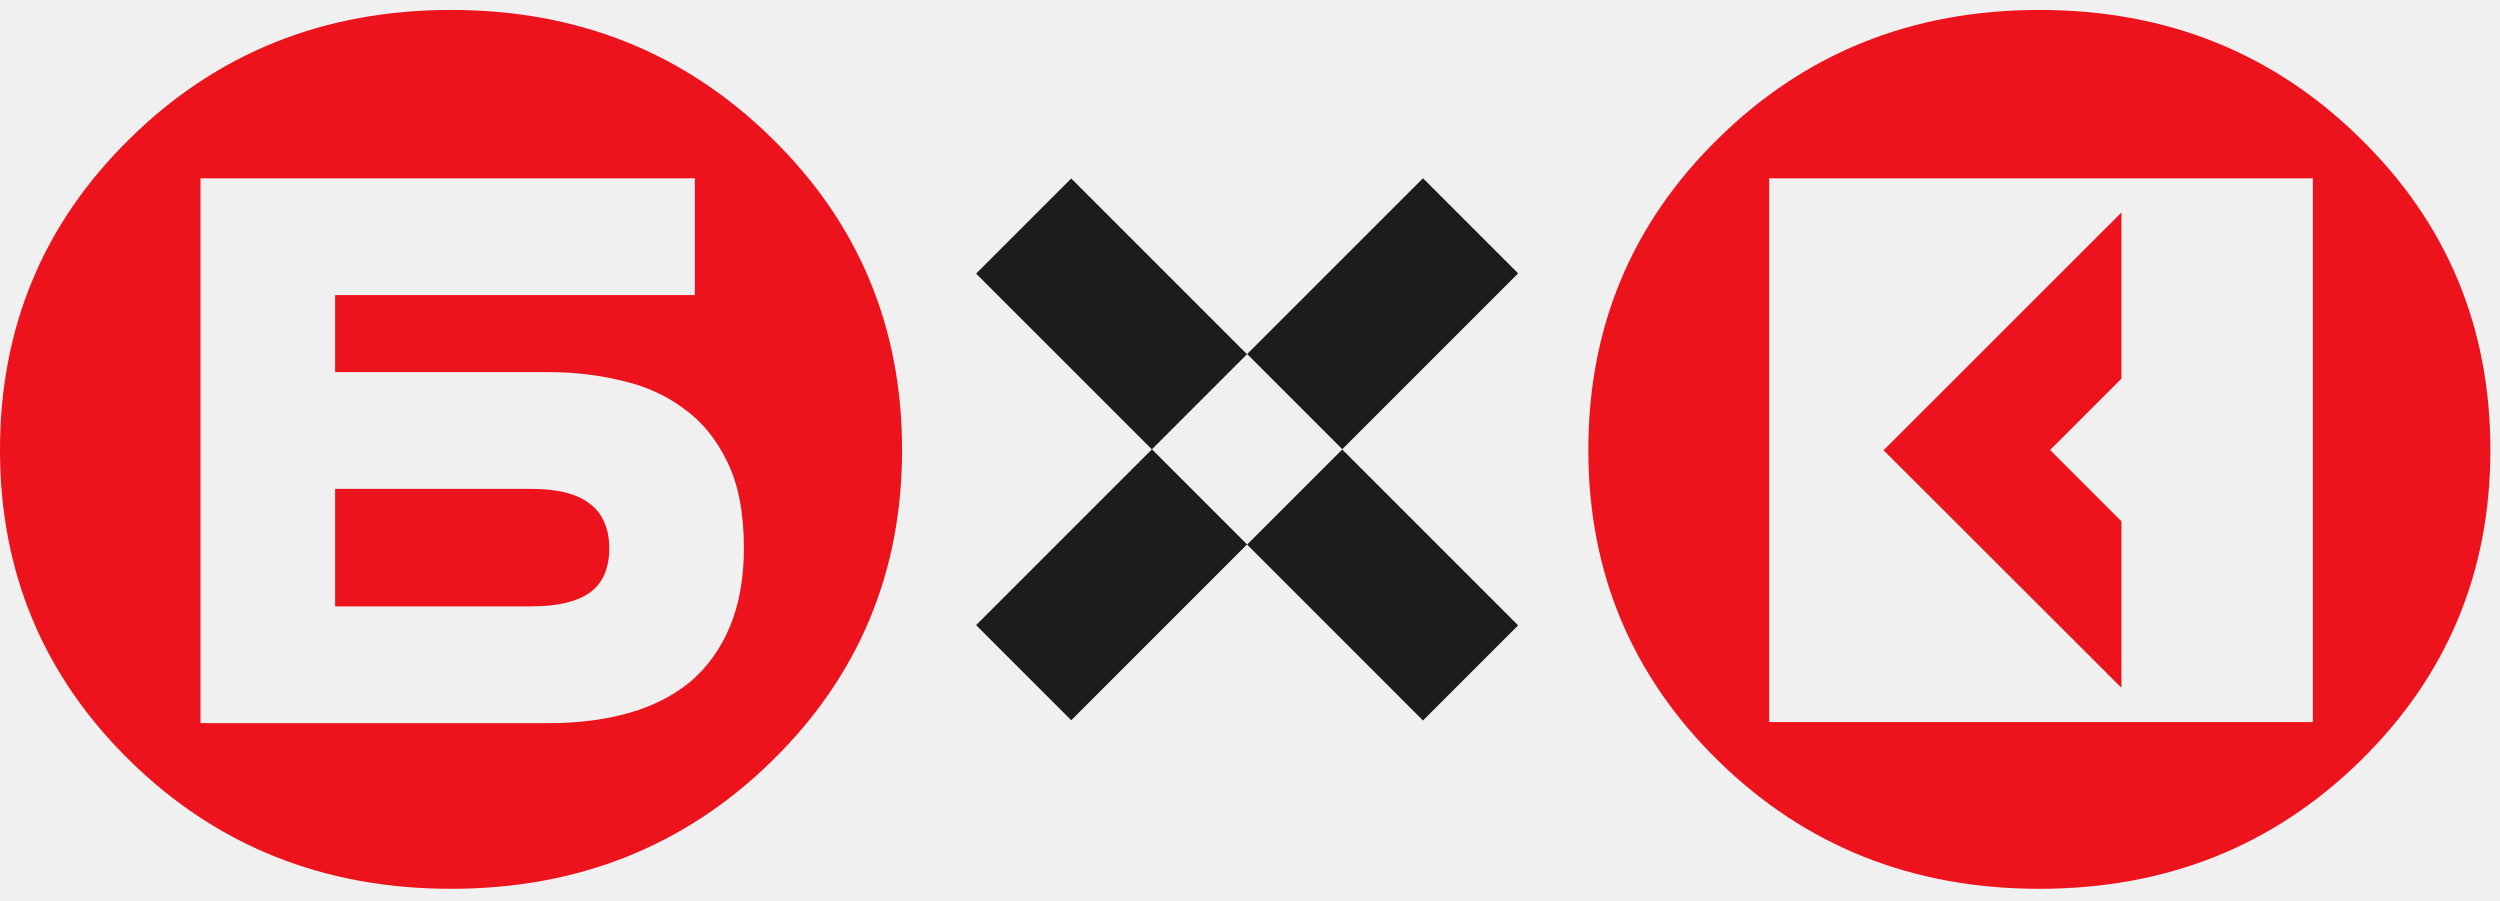
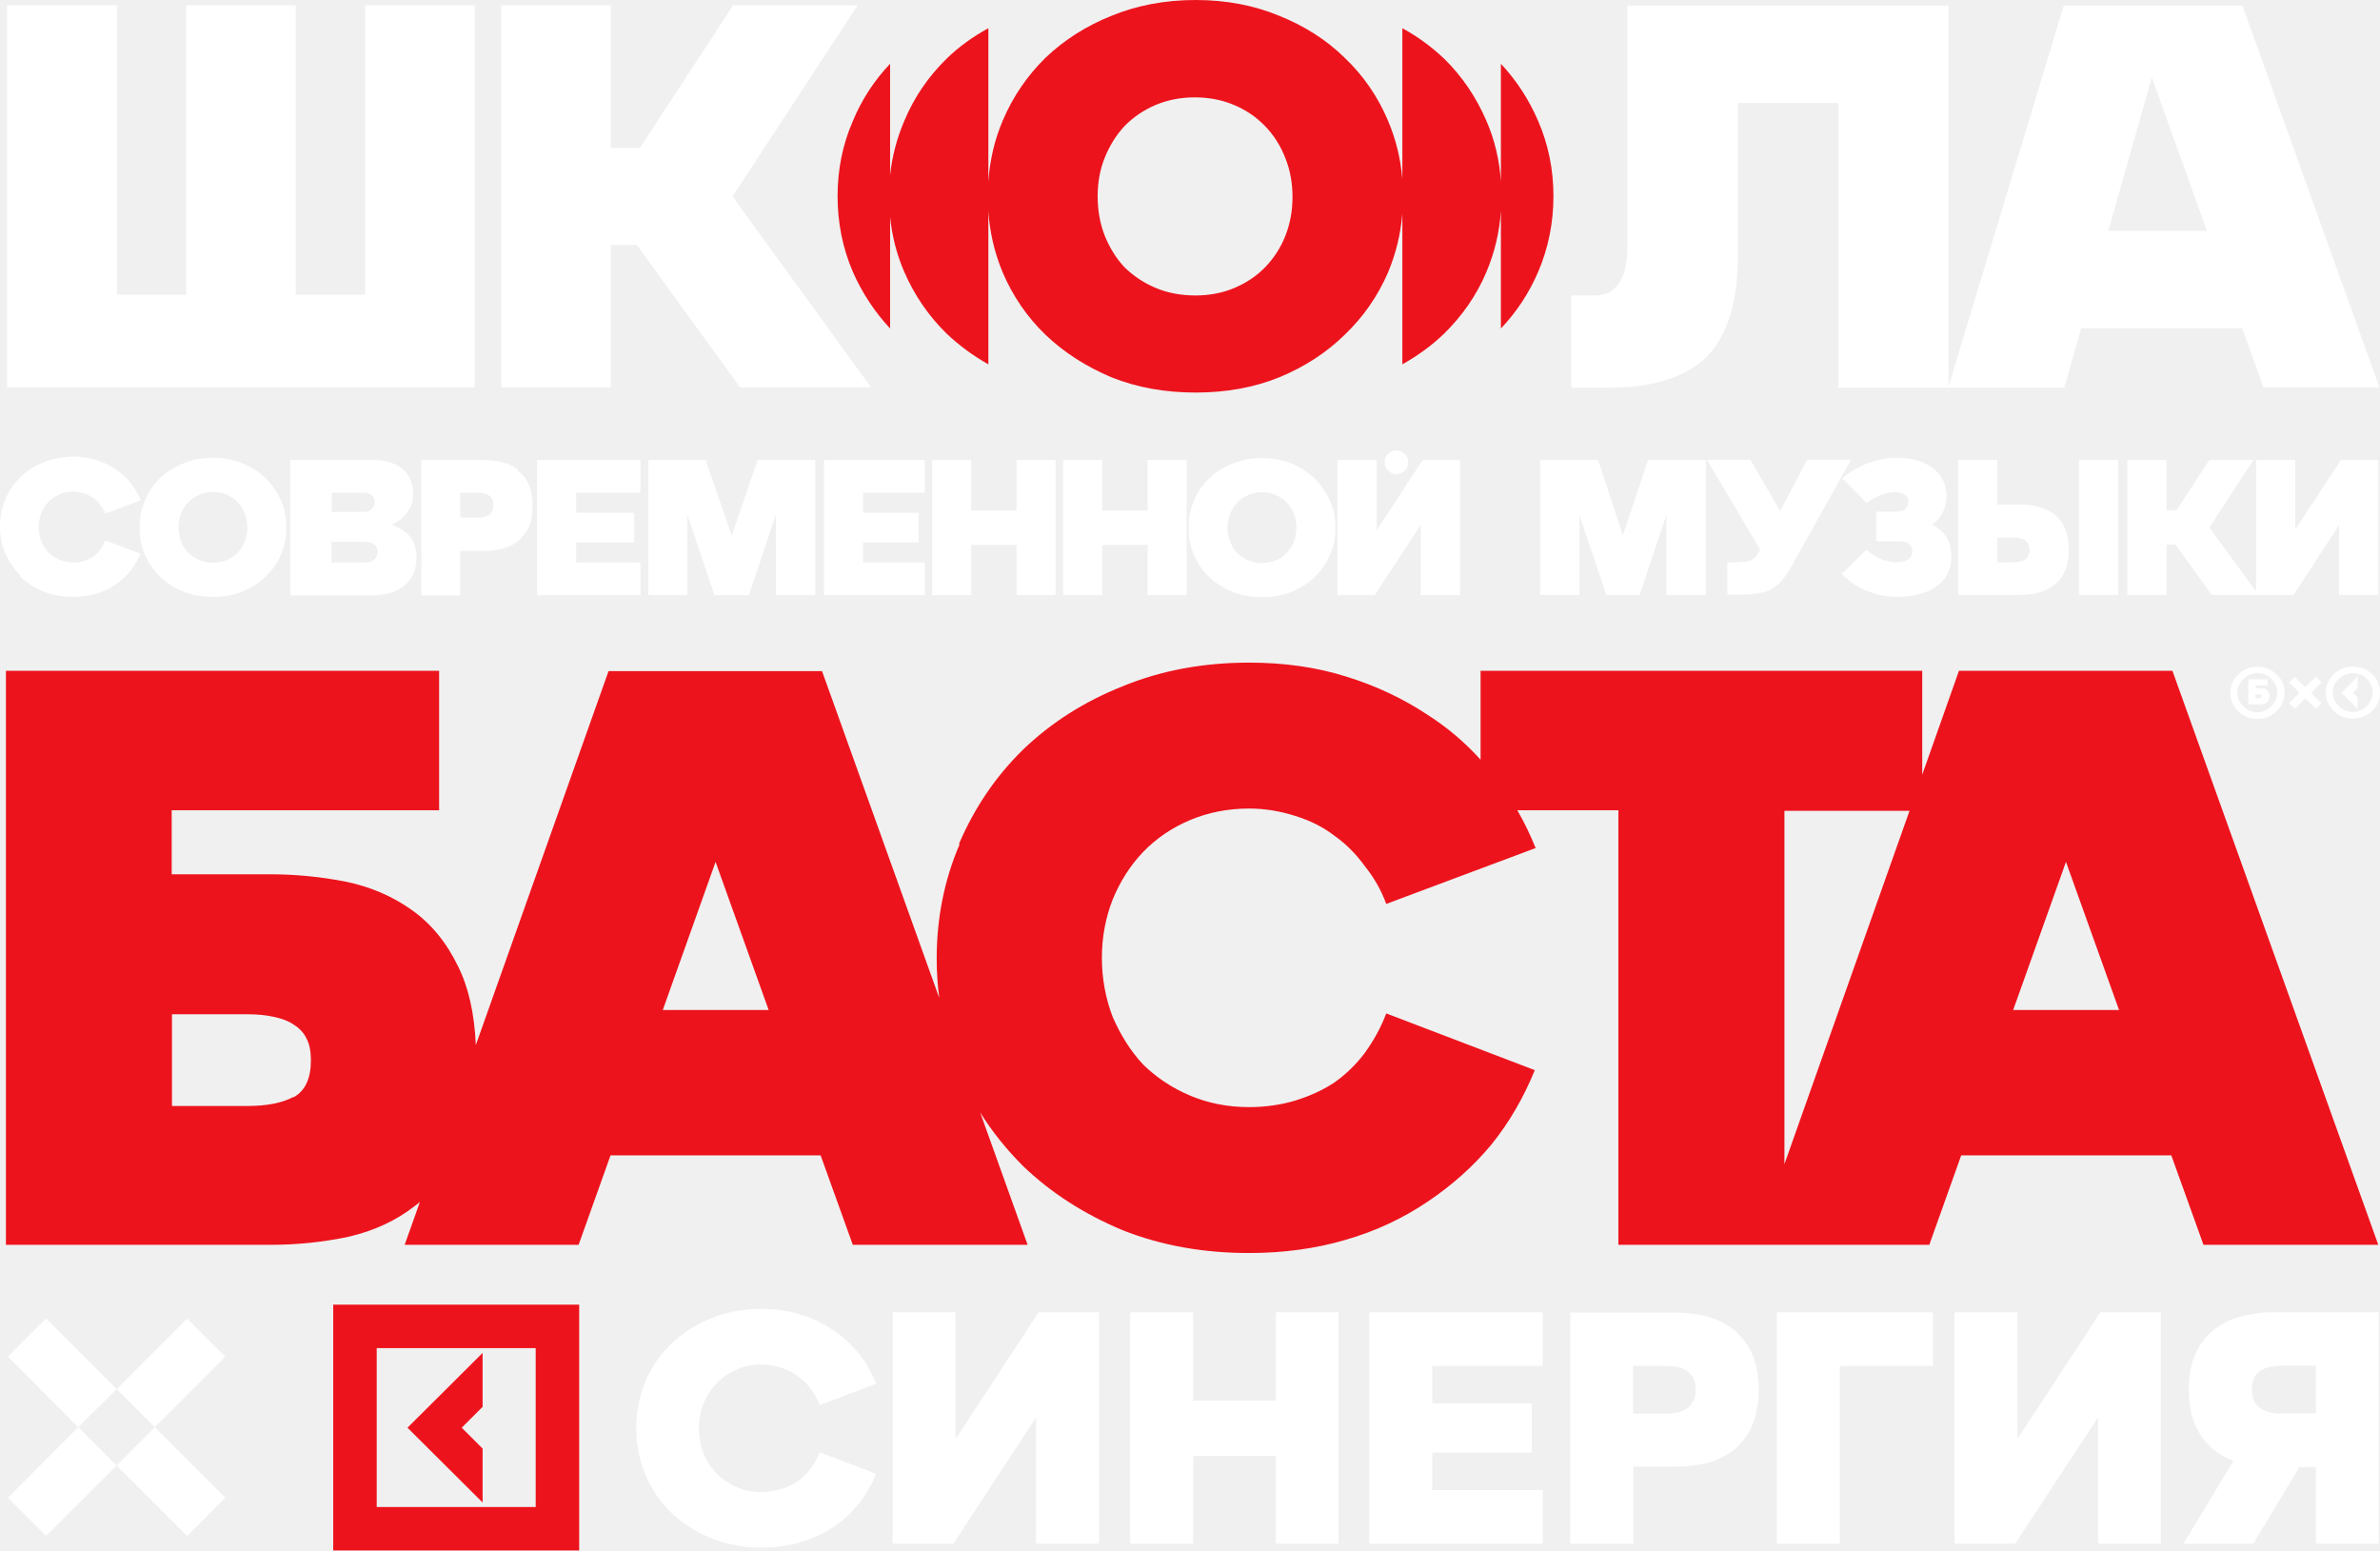
- <svg xmlns="http://www.w3.org/2000/svg" width="111" height="40" viewBox="0 0 111 40" fill="none">
-   <path d="M20.026 0.441C25.655 0.441 30.4 2.337 34.261 6.129C38.122 9.904 40.052 14.521 40.052 19.978C40.052 25.417 38.122 30.025 34.261 33.8C30.4 37.575 25.655 39.463 20.026 39.463C14.398 39.463 9.653 37.575 5.792 33.8C1.931 30.025 4.89529e-05 25.417 0 19.978C0 14.521 1.931 9.904 5.792 6.129C9.653 2.337 14.398 0.441 20.026 0.441ZM90.547 0.441C96.175 0.441 100.92 2.337 104.781 6.129C108.642 9.904 110.573 14.521 110.573 19.978C110.573 25.417 108.642 30.025 104.781 33.8C100.92 37.575 96.175 39.463 90.547 39.463C84.918 39.463 80.174 37.575 76.312 33.8C72.452 30.025 70.522 25.417 70.522 19.978C70.522 14.521 72.451 9.904 76.312 6.129C80.174 2.337 84.918 0.441 90.547 0.441ZM8.902 7.919V32.107H24.391C25.68 32.107 26.855 31.957 27.915 31.657C28.975 31.358 29.885 30.896 30.645 30.274C31.405 29.63 31.993 28.812 32.407 27.821C32.822 26.831 33.029 25.668 33.029 24.332C33.029 22.789 32.787 21.522 32.304 20.531C31.82 19.518 31.174 18.723 30.368 18.147C29.562 17.548 28.641 17.133 27.605 16.902C26.568 16.649 25.496 16.523 24.391 16.523H14.88V13.102H30.852V7.919H8.902ZM78.55 32.061H102.691V7.919H78.55V32.061ZM23.597 21.706C24.195 21.706 24.714 21.764 25.151 21.879C25.589 21.994 25.946 22.166 26.223 22.397C26.499 22.604 26.706 22.88 26.845 23.226C26.983 23.548 27.052 23.918 27.052 24.332C27.052 25.253 26.752 25.922 26.153 26.336C25.578 26.728 24.725 26.923 23.597 26.923H14.88V21.706H23.597Z" fill="#ED131C" />
-   <path d="M63.181 31.99L55.367 24.174L47.563 31.979L43.339 27.756L51.144 19.952L43.339 12.148L47.563 7.924L55.367 15.728L51.146 19.949L55.374 24.177L59.595 19.957L67.405 27.766L63.181 31.99ZM59.598 19.944L55.374 15.72L63.181 7.914L67.405 12.137L59.598 19.944Z" fill="#1C1C1C" />
-   <path d="M94.192 16.812L91.024 19.979L94.192 23.147V30.537L83.631 19.992L94.192 9.435V16.812Z" fill="#ED131C" />
+ <svg xmlns="http://www.w3.org/2000/svg" width="218" height="142" viewBox="0 0 218 142" fill="none">
+   <path d="M1.836 52.804C2.431 53.373 3.156 53.838 3.983 54.174C4.811 54.51 5.716 54.665 6.699 54.665C7.449 54.665 8.148 54.562 8.794 54.381C9.441 54.2 10.036 53.916 10.553 53.554C11.097 53.192 11.536 52.779 11.924 52.313C12.312 51.822 12.623 51.279 12.855 50.711L9.648 49.496C9.519 49.806 9.364 50.09 9.182 50.349C9.001 50.607 8.769 50.814 8.536 50.995C8.277 51.15 7.993 51.279 7.682 51.383C7.372 51.486 7.036 51.512 6.699 51.512C6.234 51.512 5.82 51.434 5.432 51.254C5.044 51.099 4.708 50.866 4.423 50.582C4.139 50.297 3.932 49.935 3.776 49.548C3.621 49.134 3.544 48.721 3.544 48.281C3.544 47.842 3.621 47.402 3.776 47.015C3.932 46.601 4.164 46.265 4.423 45.981C4.708 45.697 5.044 45.464 5.432 45.283C5.82 45.128 6.26 45.025 6.699 45.025C7.036 45.025 7.372 45.076 7.682 45.18C7.993 45.283 8.277 45.412 8.536 45.593C8.794 45.774 9.001 45.981 9.182 46.239C9.389 46.498 9.545 46.756 9.648 47.041L12.881 45.826C12.649 45.231 12.338 44.688 11.95 44.223C11.562 43.732 11.097 43.319 10.579 42.957C10.036 42.595 9.467 42.337 8.82 42.13C8.174 41.923 7.475 41.82 6.725 41.82C5.742 41.82 4.811 42.001 4.009 42.337C3.182 42.673 2.457 43.112 1.862 43.706C1.267 44.275 0.802 44.973 0.491 45.748C0.155 46.524 0 47.325 0 48.204C0 49.083 0.155 49.91 0.491 50.685C0.828 51.46 1.293 52.132 1.862 52.701L1.836 52.804Z" fill="white" />
+   <path d="M13.269 50.788C13.605 51.564 14.071 52.236 14.64 52.804C15.235 53.373 15.959 53.838 16.787 54.174C17.615 54.51 18.52 54.665 19.503 54.665C20.486 54.665 21.391 54.51 22.219 54.174C23.047 53.838 23.745 53.373 24.34 52.804C24.935 52.236 25.4 51.564 25.737 50.788C26.073 50.013 26.228 49.186 26.228 48.307C26.228 47.428 26.073 46.601 25.737 45.852C25.4 45.076 24.935 44.404 24.34 43.81C23.745 43.241 23.047 42.776 22.219 42.44C21.391 42.104 20.512 41.923 19.503 41.923C18.494 41.923 17.589 42.104 16.787 42.44C15.959 42.776 15.235 43.215 14.64 43.81C14.045 44.378 13.58 45.076 13.269 45.852C12.933 46.627 12.778 47.428 12.778 48.307C12.778 49.186 12.933 50.013 13.269 50.788ZM16.58 47.041C16.735 46.653 16.942 46.317 17.227 46.007C17.511 45.722 17.848 45.49 18.235 45.309C18.623 45.154 19.063 45.05 19.503 45.05C19.943 45.05 20.382 45.128 20.77 45.309C21.158 45.464 21.495 45.697 21.779 46.007C22.064 46.291 22.271 46.653 22.426 47.041C22.581 47.428 22.659 47.842 22.659 48.307C22.659 48.772 22.581 49.16 22.426 49.574C22.271 49.961 22.064 50.297 21.779 50.607C21.495 50.892 21.184 51.124 20.796 51.279C20.408 51.434 19.968 51.538 19.529 51.538C19.089 51.538 18.623 51.46 18.235 51.279C17.848 51.124 17.511 50.892 17.227 50.607C16.942 50.323 16.735 49.961 16.58 49.574C16.425 49.16 16.347 48.746 16.347 48.307C16.347 47.868 16.425 47.428 16.58 47.041Z" fill="white" />
+   <path d="M37.532 46.601C37.739 46.188 37.842 45.722 37.842 45.154C37.842 44.766 37.765 44.404 37.636 44.042C37.506 43.655 37.299 43.345 36.989 43.06C36.704 42.776 36.316 42.543 35.851 42.388C35.385 42.207 34.816 42.13 34.169 42.13H26.591V54.536H34.014C34.428 54.536 34.868 54.484 35.359 54.407C35.851 54.303 36.291 54.123 36.704 53.864C37.118 53.606 37.48 53.244 37.739 52.778C38.023 52.313 38.153 51.719 38.153 50.995C38.153 50.711 38.101 50.401 38.023 50.065C37.946 49.703 37.739 49.341 37.454 49.031C37.17 48.695 36.73 48.41 36.161 48.178C36.058 48.126 35.954 48.1 35.851 48.075C36.135 47.945 36.42 47.79 36.653 47.609C37.015 47.325 37.273 47.015 37.48 46.627L37.532 46.601ZM33.73 45.205C33.73 45.205 33.937 45.283 34.04 45.361C34.144 45.438 34.195 45.516 34.247 45.619C34.299 45.722 34.325 45.852 34.325 45.981C34.325 46.265 34.221 46.472 34.04 46.627C33.859 46.782 33.626 46.886 33.342 46.886H30.393V45.128H33.342C33.497 45.128 33.626 45.128 33.756 45.205H33.73ZM34.299 51.254C34.118 51.409 33.833 51.512 33.471 51.512H30.367V49.625H33.471C33.781 49.625 34.04 49.703 34.247 49.858C34.48 49.987 34.583 50.245 34.583 50.556C34.583 50.84 34.48 51.073 34.273 51.254H34.299Z" fill="white" />
+   <path d="M47.438 43.034C47.024 42.698 46.559 42.466 46.015 42.337C45.472 42.207 44.929 42.13 44.308 42.13H38.592V54.536H42.161V50.452H44.308C44.852 50.452 45.395 50.401 45.938 50.271C46.481 50.142 46.972 49.935 47.361 49.625C47.774 49.315 48.136 48.876 48.395 48.359C48.654 47.816 48.783 47.144 48.783 46.317C48.783 45.541 48.654 44.895 48.421 44.378C48.188 43.836 47.852 43.422 47.438 43.112V43.034ZM45.11 46.756C45.058 46.886 44.955 47.015 44.852 47.118C44.722 47.221 44.593 47.273 44.438 47.325C44.282 47.377 44.075 47.403 43.843 47.403H42.161V45.128H43.843C44.257 45.128 44.593 45.231 44.826 45.412C45.084 45.593 45.188 45.877 45.188 46.265C45.188 46.446 45.162 46.627 45.11 46.756Z" fill="white" />
+   <path d="M58.664 45.128V42.13H49.197V54.51H58.664V51.512H52.767V49.677H58.095V46.963H52.767V45.128H58.664Z" fill="white" />
+   <path d="M74.675 54.51V42.13H69.398L67.019 49.056L64.639 42.13H59.388V54.51H62.958V47.144L65.441 54.51H68.597L71.08 47.092V54.51H74.675Z" fill="white" />
+   <path d="M84.712 45.128V42.13H75.478V54.51H84.712V51.512H79.047V49.677H84.143V46.963H79.047V45.128H84.712Z" fill="white" />
+   <path d="M93.118 46.756H88.954V42.13H85.384V54.51H88.954V49.91H93.118V54.51H96.688V42.13H93.118V46.756Z" fill="white" />
+   <path d="M97.386 42.13V54.51H100.956V49.91H105.12V54.51H108.69V42.13H105.12V46.756H100.956V42.13H97.386Z" fill="white" />
+   <path d="M112.88 54.2C113.707 54.536 114.613 54.691 115.595 54.691C116.578 54.691 117.484 54.536 118.311 54.2C119.139 53.864 119.838 53.399 120.432 52.83C121.027 52.261 121.493 51.589 121.829 50.814C122.165 50.039 122.321 49.212 122.321 48.333C122.321 47.454 122.165 46.627 121.829 45.877C121.493 45.102 121.027 44.43 120.432 43.836C119.838 43.267 119.139 42.802 118.311 42.466C117.484 42.13 116.604 41.949 115.595 41.949C114.587 41.949 113.681 42.13 112.88 42.466C112.052 42.802 111.328 43.241 110.733 43.836C110.138 44.404 109.672 45.102 109.362 45.877C109.025 46.653 108.87 47.454 108.87 48.333C108.87 49.212 109.025 50.039 109.362 50.814C109.698 51.589 110.164 52.261 110.733 52.83C111.328 53.399 112.052 53.864 112.88 54.2ZM112.673 47.066C112.828 46.679 113.035 46.343 113.319 46.032C113.604 45.748 113.94 45.515 114.328 45.334C114.716 45.179 115.156 45.076 115.595 45.076C116.035 45.076 116.475 45.154 116.863 45.334C117.251 45.489 117.587 45.722 117.872 46.032C118.156 46.317 118.363 46.679 118.518 47.066C118.674 47.454 118.751 47.867 118.751 48.333C118.751 48.798 118.674 49.186 118.518 49.599C118.363 49.987 118.156 50.323 117.872 50.633C117.587 50.917 117.277 51.15 116.889 51.305C116.501 51.46 116.087 51.563 115.621 51.563C115.156 51.563 114.716 51.486 114.328 51.305C113.94 51.15 113.604 50.917 113.319 50.633C113.035 50.349 112.828 49.987 112.673 49.599C112.517 49.186 112.44 48.772 112.44 48.333C112.44 47.893 112.517 47.454 112.673 47.066Z" fill="white" />
+   <path d="M122.502 54.51H125.916L130.132 48.075V54.51H133.728V42.13H130.314L126.097 48.565V42.13H122.502V54.51Z" fill="white" />
+   <path d="M128.994 42.337C128.994 41.742 128.503 41.251 127.908 41.251C127.313 41.251 126.821 41.742 126.821 42.337C126.821 42.931 127.313 43.422 127.908 43.422C128.503 43.422 128.994 42.931 128.994 42.337Z" fill="white" />
+   <path d="M0.647 0.491V35.487H43.481V0.491H33.445V26.984H27.082V0.491H17.046V26.984H10.709V0.491H0.647Z" fill="white" />
+   <path d="M45.913 35.487H55.949V22.435H58.328L67.796 35.487H79.797L67.097 17.989L78.556 0.491H67.149L58.613 13.544H55.949V0.491H45.913V35.487Z" fill="white" />
+   <path d="M207.291 35.487H217.948L205.403 0.517H189.03L178.476 35.41V0.517H149.067V22.409C149.067 22.9 149.041 23.443 148.963 24.012C148.886 24.58 148.756 25.097 148.523 25.562C148.291 26.002 147.98 26.364 147.566 26.674C147.178 26.932 146.609 27.061 145.911 27.061H143.919V35.513H147.23C151.395 35.513 154.421 34.557 156.335 32.67C158.223 30.732 159.18 27.682 159.18 23.469V9.434H168.389V35.513H189.082L190.634 30.06H205.377L207.343 35.513L207.291 35.487ZM193.117 21.142L197.1 7.082L202.144 21.142H193.117Z" fill="white" />
+   <path d="M140.893 11.088C140.039 9.098 138.901 7.366 137.478 5.841V16.619C137.349 14.681 136.909 12.82 136.159 11.088C135.228 8.917 133.935 7.004 132.305 5.402C131.167 4.316 129.874 3.36 128.451 2.585V16.413C128.296 14.526 127.856 12.742 127.132 11.037C126.201 8.84 124.882 6.927 123.174 5.298C121.519 3.67 119.501 2.378 117.173 1.447C114.871 0.491 112.311 0 109.517 0C106.724 0 104.137 0.491 101.809 1.447C99.481 2.378 97.463 3.67 95.756 5.298C94.101 6.927 92.782 8.84 91.851 11.037C91.1 12.794 90.661 14.681 90.531 16.645V2.585C89.109 3.36 87.816 4.291 86.677 5.402C85.022 7.03 83.729 8.917 82.823 11.088C82.151 12.665 81.711 14.319 81.53 16.051V5.841C80.082 7.366 78.943 9.098 78.116 11.088C77.184 13.233 76.719 15.534 76.719 17.963C76.719 20.393 77.184 22.719 78.116 24.89C78.969 26.829 80.107 28.56 81.53 30.085V19.876C81.711 21.608 82.125 23.288 82.823 24.89C83.754 27.035 85.048 28.922 86.677 30.525C87.816 31.61 89.109 32.566 90.531 33.368V19.333C90.661 21.297 91.1 23.184 91.851 24.968C92.782 27.139 94.075 29.026 95.756 30.654C97.463 32.282 99.481 33.574 101.809 34.557C104.137 35.487 106.698 35.952 109.517 35.952C112.337 35.952 114.871 35.487 117.173 34.557C119.501 33.6 121.519 32.282 123.174 30.654C124.882 29.026 126.201 27.113 127.132 24.968C127.856 23.236 128.296 21.453 128.451 19.566V33.368C129.874 32.566 131.167 31.636 132.305 30.525C133.961 28.896 135.254 27.035 136.159 24.89C136.909 23.107 137.349 21.246 137.478 19.307V30.085C138.927 28.56 140.065 26.829 140.893 24.89C141.824 22.719 142.29 20.393 142.29 17.963C142.29 15.534 141.824 13.233 140.893 11.088ZM117.743 21.582C117.303 22.693 116.682 23.649 115.88 24.477C115.104 25.278 114.173 25.898 113.087 26.363C112 26.829 110.785 27.061 109.491 27.061C108.198 27.061 106.931 26.829 105.844 26.363C104.732 25.898 103.801 25.252 102.999 24.477C102.223 23.649 101.628 22.667 101.188 21.582C100.749 20.445 100.542 19.256 100.542 17.989C100.542 16.723 100.749 15.534 101.188 14.448C101.628 13.363 102.223 12.38 102.999 11.553C103.801 10.726 104.758 10.08 105.844 9.615C106.956 9.15 108.146 8.917 109.44 8.917C110.733 8.917 111.949 9.15 113.035 9.615C114.147 10.08 115.078 10.726 115.88 11.553C116.682 12.38 117.303 13.363 117.743 14.5C118.182 15.611 118.389 16.774 118.389 18.041C118.389 19.307 118.182 20.445 117.743 21.582Z" fill="#ED131C" />
+   <path d="M17.137 120.758L10.681 127.21L14.174 130.701L20.631 124.249L17.137 120.758Z" fill="white" />
+   <path d="M4.216 120.755L0.724 124.244L7.165 130.705L0.724 137.167L4.216 140.656L10.683 134.22L17.149 140.682L20.641 137.167L14.175 130.705L10.683 134.22L7.165 130.705L10.683 127.216L4.216 120.755Z" fill="white" />
+   <path d="M87.893 77.332C86.496 80.589 85.798 84.078 85.798 87.774C85.798 89.015 85.875 90.204 86.031 91.393L75.296 61.463H55.741L43.584 95.709C43.455 92.814 42.912 90.411 41.955 88.498C40.894 86.301 39.471 84.569 37.661 83.303C35.902 82.062 33.91 81.209 31.66 80.744C29.41 80.305 27.108 80.072 24.754 80.072H15.726V74.205H40.222V61.437H0.543V114.008H24.754C27.263 114.008 29.668 113.75 31.97 113.259C34.272 112.716 36.29 111.786 37.971 110.467C38.152 110.338 38.307 110.209 38.463 110.08L37.066 114.008H52.999L55.922 105.815H75.167L78.115 114.008H94.127L89.781 101.886C90.893 103.67 92.213 105.298 93.713 106.797C96.273 109.253 99.3 111.191 102.818 112.664C106.335 114.06 110.189 114.758 114.406 114.758C117.613 114.758 120.562 114.344 123.278 113.543C126.045 112.742 128.503 111.579 130.727 110.08C132.978 108.581 134.943 106.823 136.599 104.833C138.254 102.791 139.573 100.491 140.582 98.01L126.977 92.814C126.485 94.107 125.813 95.322 125.011 96.433C124.209 97.493 123.278 98.397 122.217 99.147C121.157 99.845 119.967 100.387 118.622 100.801C117.328 101.189 115.906 101.395 114.406 101.395C112.44 101.395 110.655 101.034 109 100.336C107.344 99.638 105.922 98.682 104.706 97.493C103.542 96.252 102.637 94.779 101.912 93.125C101.266 91.419 100.929 89.609 100.929 87.723C100.929 85.836 101.266 84.052 101.912 82.398C102.611 80.692 103.542 79.245 104.706 78.03C105.896 76.79 107.344 75.807 109 75.11C110.655 74.412 112.466 74.05 114.406 74.05C115.854 74.05 117.251 74.283 118.622 74.722C119.967 75.135 121.183 75.73 122.217 76.531C123.278 77.281 124.209 78.211 125.011 79.323C125.864 80.382 126.511 81.52 126.977 82.786L140.66 77.668C140.168 76.454 139.625 75.316 138.978 74.205H148.239V114.008H176.717L179.64 105.815H198.884L201.833 114.008H217.844L198.988 61.437H179.433L176.07 70.948V61.437H135.616V69.578C134.193 68.002 132.615 66.658 130.805 65.495C128.554 63.996 126.045 62.807 123.278 61.954C120.562 61.101 117.613 60.687 114.406 60.687C110.189 60.687 106.335 61.411 102.818 62.858C99.3 64.254 96.273 66.193 93.713 68.648C91.204 71.103 89.264 73.972 87.841 77.281L87.893 77.332ZM26.875 100.465C25.866 101.008 24.469 101.292 22.659 101.292H15.752V92.892H22.659C23.564 92.892 24.366 92.969 25.064 93.125C25.814 93.28 26.435 93.512 26.952 93.874C27.444 94.184 27.832 94.598 28.09 95.141C28.349 95.632 28.478 96.304 28.478 97.105C28.478 98.759 27.961 99.896 26.901 100.491L26.875 100.465ZM60.708 92.504L65.544 78.935L70.407 92.504H60.708ZM184.399 92.504L189.236 78.935L194.099 92.504H184.399ZM174.906 74.257L163.448 106.616V74.257H174.906Z" fill="#ED131C" />
+   <path d="M207.705 62.781V62.212H205.946V64.513H207.033C207.033 64.513 207.24 64.513 207.343 64.487C207.447 64.487 207.524 64.409 207.602 64.358C207.679 64.306 207.731 64.228 207.783 64.125C207.835 64.022 207.86 63.918 207.86 63.763C207.86 63.608 207.86 63.479 207.783 63.401C207.731 63.298 207.679 63.22 207.602 63.169C207.524 63.117 207.447 63.065 207.343 63.065C207.24 63.065 207.136 63.039 207.033 63.039H206.619V62.781H207.705ZM206.929 63.608C206.929 63.608 207.007 63.608 207.033 63.608C207.059 63.608 207.085 63.608 207.11 63.634C207.11 63.634 207.162 63.66 207.162 63.686C207.162 63.686 207.162 63.737 207.162 63.763C207.162 63.841 207.162 63.892 207.085 63.918C207.033 63.918 206.981 63.944 206.903 63.944H206.593V63.582H206.903L206.929 63.608Z" fill="white" />
+   <path d="M205.014 61.773C204.549 62.239 204.29 62.781 204.29 63.453C204.29 64.125 204.523 64.668 205.014 65.133C205.48 65.599 206.075 65.831 206.773 65.831C207.472 65.831 208.067 65.599 208.532 65.133C208.998 64.668 209.256 64.125 209.256 63.453C209.256 62.781 209.024 62.239 208.532 61.773C208.067 61.308 207.472 61.075 206.773 61.075C206.075 61.075 205.48 61.308 205.014 61.773ZM208.584 63.427C208.584 63.919 208.403 64.332 208.041 64.694C207.679 65.056 207.265 65.237 206.773 65.237C206.282 65.237 205.842 65.056 205.48 64.694C205.118 64.332 204.937 63.919 204.937 63.453C204.937 62.988 205.118 62.549 205.48 62.187C205.842 61.825 206.282 61.644 206.773 61.644C207.265 61.644 207.705 61.825 208.041 62.161C208.403 62.523 208.584 62.936 208.584 63.402V63.427Z" fill="white" />
+   <path d="M215.517 65.805C216.215 65.805 216.81 65.573 217.276 65.107C217.741 64.642 218 64.099 218 63.427C218 62.755 217.767 62.213 217.276 61.747C216.81 61.282 216.215 61.05 215.517 61.05C214.818 61.05 214.224 61.282 213.758 61.747C213.292 62.213 213.034 62.755 213.034 63.427C213.034 64.099 213.266 64.642 213.758 65.107C214.224 65.573 214.818 65.805 215.517 65.805ZM214.224 62.187C214.586 61.825 215.025 61.644 215.517 61.644C216.008 61.644 216.448 61.825 216.784 62.161C217.146 62.523 217.327 62.936 217.327 63.402C217.327 63.867 217.146 64.306 216.784 64.668C216.422 65.03 216.008 65.211 215.517 65.211C215.025 65.211 214.586 65.03 214.224 64.668C213.861 64.306 213.68 63.892 213.68 63.427C213.68 62.962 213.861 62.523 214.224 62.161V62.187Z" fill="white" />
+   <path d="M212.568 62.445L212.18 62.057L212.129 61.98L211.146 62.936L210.189 61.98L209.671 62.497L210.628 63.453L209.671 64.409L210.189 64.9L211.146 63.97L212.129 64.9L212.646 64.409L211.689 63.453L212.646 62.497L212.568 62.445Z" fill="white" />
+   <path d="M215.956 63.892L215.517 63.453L215.956 63.014V61.954L214.482 63.453L215.956 64.926V63.892Z" fill="white" />
+   <path d="M30.522 142H53.051V119.488H30.522V142ZM34.505 123.468H49.068V138.02H34.505V123.468Z" fill="#ED131C" />
+   <path d="M44.205 137.606V132.67L42.291 130.757L44.205 128.844V123.908L37.325 130.757L44.205 137.606Z" fill="#ED131C" />
+   <path d="M65.648 126.674C66.14 126.157 66.76 125.743 67.459 125.433C68.157 125.123 68.907 124.968 69.735 124.968C70.356 124.968 70.951 125.071 71.52 125.252C72.089 125.433 72.606 125.691 73.046 126.027C73.512 126.363 73.925 126.725 74.262 127.19C74.598 127.656 74.882 128.147 75.089 128.689L80.263 126.725C79.849 125.717 79.332 124.787 78.659 123.96C77.986 123.133 77.21 122.409 76.305 121.814C75.4 121.194 74.417 120.729 73.305 120.393C72.192 120.031 71.028 119.876 69.735 119.876C68.054 119.876 66.502 120.16 65.105 120.755C63.682 121.323 62.467 122.125 61.458 123.107C60.423 124.089 59.647 125.252 59.104 126.57C58.561 127.888 58.276 129.31 58.276 130.809C58.276 132.308 58.561 133.704 59.104 135.048C59.673 136.366 60.449 137.529 61.458 138.511C62.467 139.493 63.708 140.269 65.105 140.863C66.528 141.432 68.054 141.742 69.735 141.742C71.003 141.742 72.192 141.587 73.305 141.251C74.417 140.915 75.4 140.475 76.305 139.881C77.21 139.287 77.961 138.563 78.633 137.736C79.306 136.909 79.849 135.978 80.237 134.97L75.064 133.006C74.857 133.575 74.598 134.091 74.236 134.531C73.9 134.97 73.486 135.358 73.046 135.668C72.58 135.978 72.089 136.237 71.52 136.392C70.951 136.547 70.356 136.65 69.735 136.65C68.907 136.65 68.157 136.495 67.433 136.185C66.735 135.875 66.114 135.461 65.623 134.944C65.131 134.427 64.717 133.807 64.433 133.109C64.148 132.411 64.019 131.636 64.019 130.835C64.019 130.034 64.148 129.284 64.433 128.56C64.717 127.862 65.105 127.242 65.623 126.725L65.648 126.674Z" fill="white" />
+   <path d="M100.671 141.38V120.186H95.135L87.531 131.791V120.186H81.763V141.38H87.324L94.903 129.801V141.38H100.671Z" fill="white" />
+   <path d="M122.606 141.38V120.186H116.863V128.276H109.285V120.186H103.517V141.38H109.285V133.342H116.863V141.38H122.606Z" fill="white" />
+   <path d="M141.306 125.097V120.186H125.424V141.38H141.306V136.469H131.193V133.032H140.298V128.534H131.193V125.097H141.306Z" fill="white" />
+   <path d="M158.869 121.84C158.171 121.271 157.369 120.858 156.438 120.599C155.507 120.341 154.524 120.212 153.438 120.212H143.841V141.38H149.609V134.324H153.438C154.395 134.324 155.326 134.22 156.231 134.014C157.136 133.807 157.964 133.419 158.688 132.876C159.413 132.334 159.982 131.61 160.421 130.705C160.861 129.801 161.094 128.637 161.094 127.268C161.094 126.027 160.887 124.941 160.499 124.037C160.085 123.132 159.542 122.409 158.869 121.84ZM155.171 128.172C155.041 128.457 154.886 128.689 154.679 128.87C154.446 129.077 154.188 129.206 153.851 129.31C153.515 129.413 153.153 129.465 152.687 129.465H149.583V125.097H152.687C153.515 125.097 154.162 125.277 154.627 125.639C155.093 126.001 155.326 126.518 155.326 127.268C155.326 127.604 155.274 127.914 155.171 128.198V128.172Z" fill="white" />
+   <path d="M162.749 141.38H168.517V125.097H177.053V120.186H162.749V141.38Z" fill="white" />
+   <path d="M197.927 141.38V120.186H192.392L184.787 131.791V120.186H179.019V141.38H184.58L192.185 129.801V141.38H197.927Z" fill="white" />
+   <path d="M217.87 141.38V120.186H208.144C207.084 120.186 206.075 120.341 205.144 120.599C204.213 120.858 203.411 121.271 202.713 121.84C202.014 122.409 201.471 123.132 201.083 124.037C200.669 124.942 200.488 126.001 200.488 127.268C200.488 128.663 200.721 129.801 201.161 130.705C201.6 131.61 202.195 132.334 202.894 132.876C203.411 133.264 203.954 133.548 204.575 133.781L199.997 141.38H206.385L210.628 134.35H212.128V141.38H217.896H217.87ZM209.024 129.465C208.532 129.465 208.119 129.413 207.782 129.31C207.42 129.206 207.136 129.051 206.903 128.87C206.67 128.663 206.515 128.457 206.411 128.172C206.308 127.888 206.256 127.604 206.256 127.242C206.256 126.518 206.489 125.976 206.955 125.614C207.42 125.252 208.119 125.071 209.024 125.071H212.128V129.439H209.05L209.024 129.465Z" fill="white" />
+   <path d="M156.257 54.484V42.13H150.955L148.653 49.031L146.377 42.13H141.074V54.484H144.669V47.17L147.127 54.484H150.179L152.636 47.17V54.484H156.257Z" fill="white" />
+   <path d="M159.257 51.486H158.223V54.459H159.283C161.87 54.459 162.879 54.045 164.12 51.822L169.552 42.104H165.517L163.06 46.808L160.318 42.104H156.335L161.223 50.323L161.172 50.427C160.68 51.409 160.163 51.461 159.257 51.461V51.486Z" fill="white" />
+   <path d="M173.769 51.512C172.786 51.512 171.829 51.098 170.949 50.349L168.699 52.572C170.225 54.097 172.113 54.665 173.743 54.665C176.278 54.665 178.735 53.683 178.735 50.969C178.735 50.09 178.476 48.772 176.976 48.049C177.804 47.454 178.295 46.575 178.295 45.412C178.295 43.267 176.459 41.923 173.743 41.923C172.088 41.923 170.251 42.517 168.751 43.81L170.975 46.058C171.648 45.541 172.682 45.076 173.562 45.076C174.364 45.076 174.803 45.438 174.803 45.955C174.803 46.575 174.364 46.86 173.743 46.86H171.855V49.574H173.95C174.726 49.574 175.166 49.884 175.166 50.504C175.166 51.098 174.7 51.486 173.769 51.486V51.512Z" fill="white" />
+   <path d="M179.356 42.13V54.484H185.072C187.374 54.484 189.495 53.476 189.495 50.349C189.495 47.041 187.193 46.214 185.072 46.214H182.951V42.13H179.356ZM184.529 49.237C185.383 49.237 185.9 49.625 185.9 50.375C185.9 51.124 185.331 51.486 184.529 51.486H182.951V49.237H184.529Z" fill="white" />
+   <path d="M194.022 42.13H190.427V54.484H194.022V42.13Z" fill="white" />
+   <path d="M214.249 54.484H217.844V42.13H214.43L210.239 48.488V42.13H206.644V54.174L202.376 48.307L206.411 42.13H202.376L199.35 46.73H198.444V42.13H194.849V54.484H198.444V49.884H199.272L202.583 54.484H210.084L214.249 48.1V54.484Z" fill="white" />
</svg>
